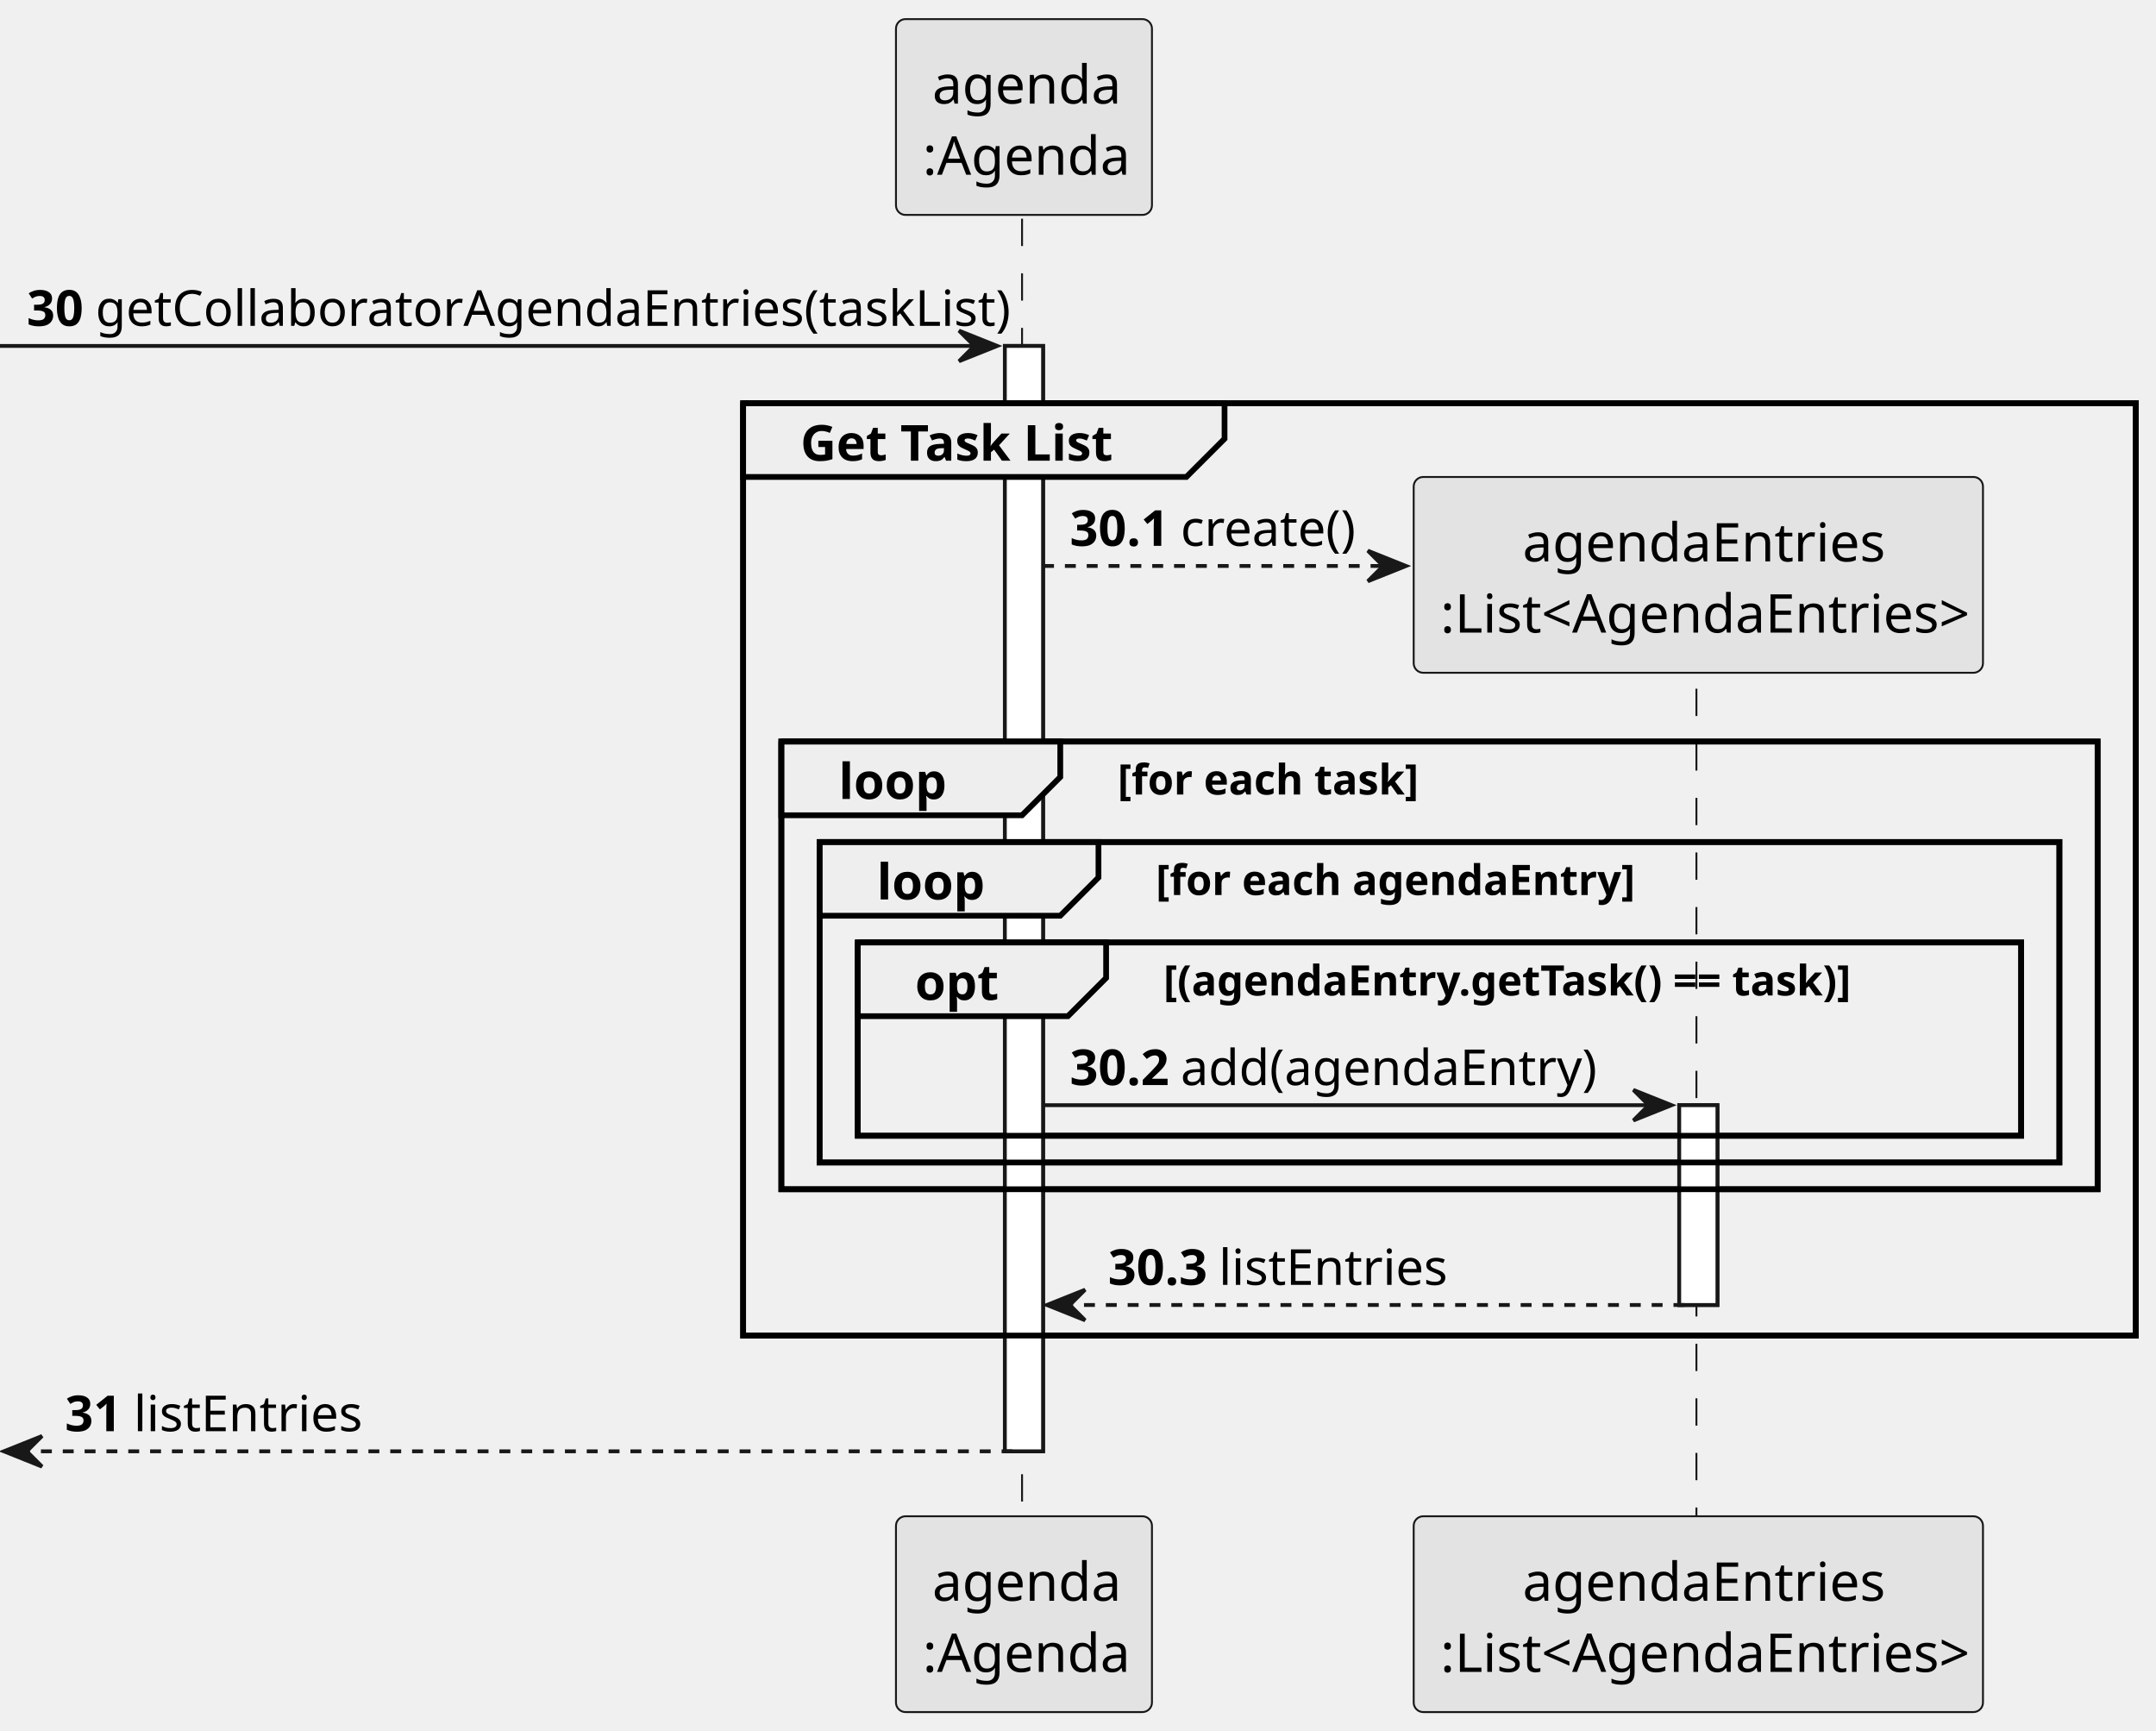
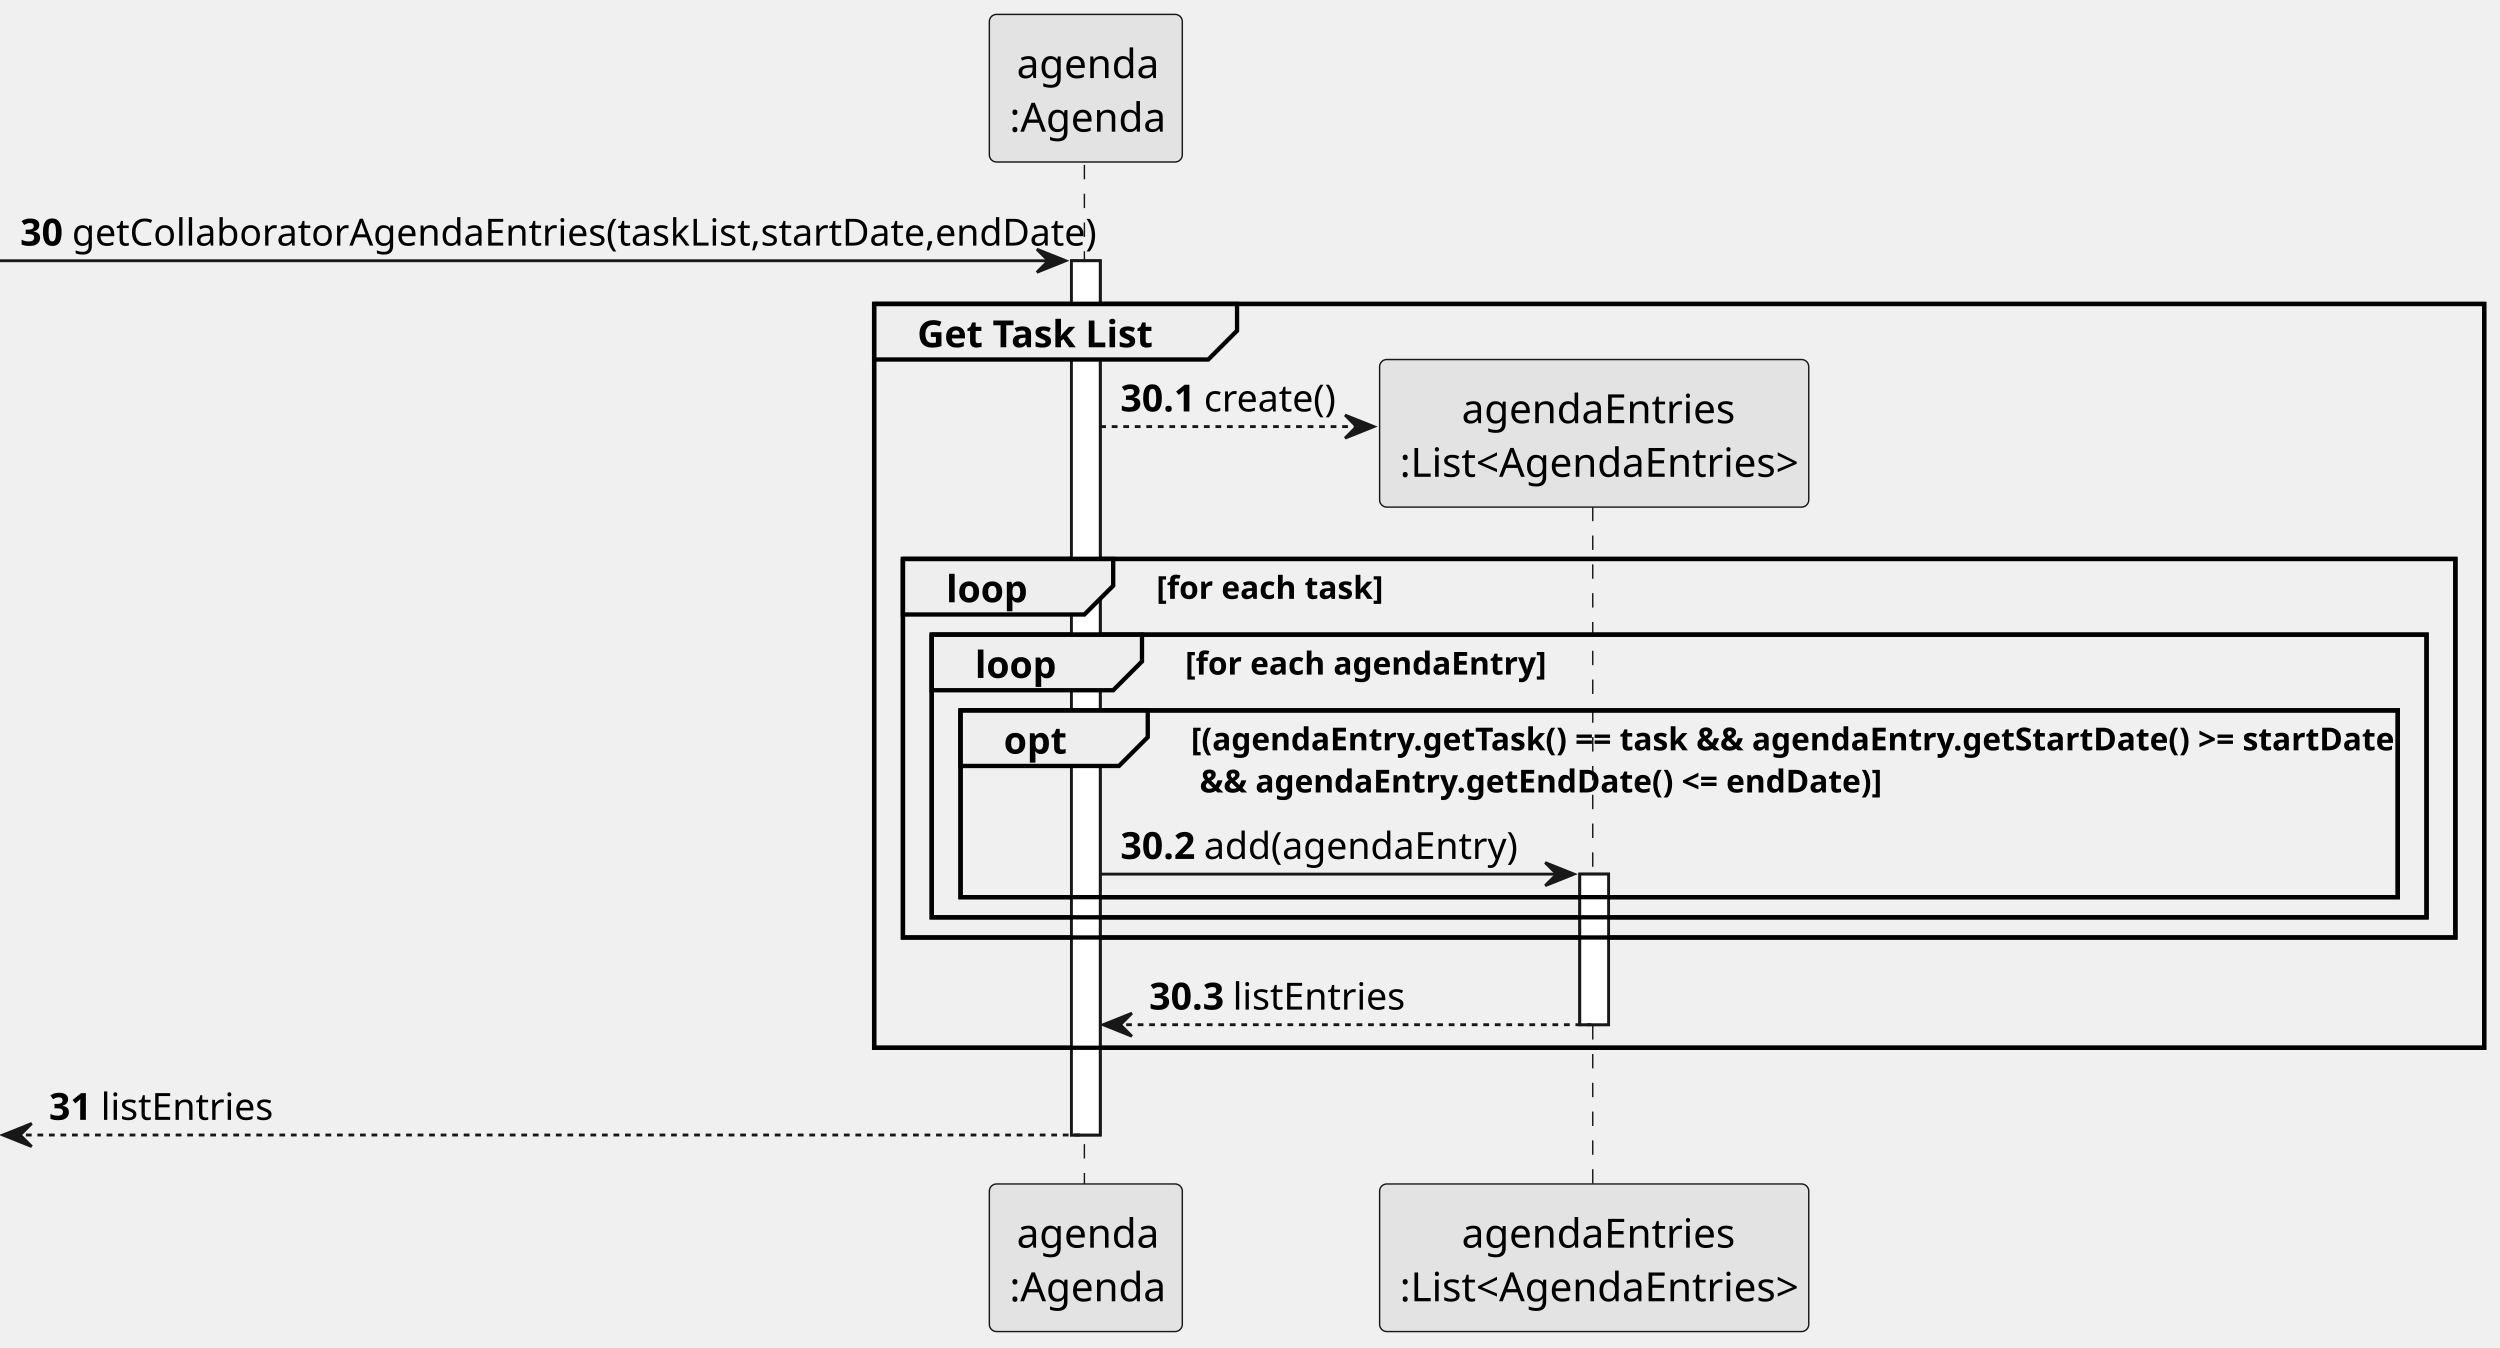
- <svg xmlns="http://www.w3.org/2000/svg" contentStyleType="text/css" height="317.8px" preserveAspectRatio="none" style="width:395px;height:317px;background:#FFFFFF;" version="1.1" viewBox="0 0 395 317" width="395.5px" zoomAndPan="magnify">
+ <svg xmlns="http://www.w3.org/2000/svg" contentStyleType="text/css" height="468px" preserveAspectRatio="none" style="width:868px;height:468px;background:#FFFFFF;" version="1.1" viewBox="0 0 868 468" width="868px" zoomAndPan="magnify">
  <defs />
  <g>
-     <rect fill="#FFFFFF" height="202.495" style="stroke:#181818;stroke-width:0.7;" width="7" x="184.1" y="63.373" />
-     <rect fill="#FFFFFF" height="36.604" style="stroke:#181818;stroke-width:0.7;" width="7" x="307.65" y="202.461" />
-     <rect fill="none" height="170.792" style="stroke:#000000;stroke-width:1.05;" width="255.15" x="136.15" y="73.873" />
-     <rect fill="none" height="82.015" style="stroke:#000000;stroke-width:1.05;" width="241.15" x="143.15" y="135.846" />
-     <rect fill="none" height="58.711" style="stroke:#000000;stroke-width:1.05;" width="227.15" x="150.15" y="154.25" />
-     <rect fill="none" height="35.407" style="stroke:#000000;stroke-width:1.05;" width="213.15" x="157.15" y="172.654" />
-     <line style="stroke:#181818;stroke-width:0.35;stroke-dasharray:5.0,5.0;" x1="187.25" x2="187.25" y1="40.069" y2="278.469" />
-     <line style="stroke:#181818;stroke-width:0.35;stroke-dasharray:5.0,5.0;" x1="310.8" x2="310.8" y1="116.162" y2="278.469" />
-     <rect fill="#E3E3E3" height="35.87" rx="1.75" ry="1.75" style="stroke:#181818;stroke-width:0.35;" width="46.9" x="164.15" y="3.5" />
-     <text fill="#000000" font-family="sans-serif" font-size="9.8" lengthAdjust="spacing" textLength="33.6" x="170.8" y="18.975">agenda</text>
-     <text fill="#000000" font-family="sans-serif" font-size="9.8" lengthAdjust="spacing" textLength="37.1" x="169.05" y="32.01">:Agenda</text>
-     <rect fill="#E3E3E3" height="35.87" rx="1.75" ry="1.75" style="stroke:#181818;stroke-width:0.35;" width="46.9" x="164.15" y="277.769" />
-     <text fill="#000000" font-family="sans-serif" font-size="9.8" lengthAdjust="spacing" textLength="33.6" x="170.8" y="293.244">agenda</text>
-     <text fill="#000000" font-family="sans-serif" font-size="9.8" lengthAdjust="spacing" textLength="37.1" x="169.05" y="306.279">:Agenda</text>
-     <rect fill="#E3E3E3" height="35.87" rx="1.75" ry="1.75" style="stroke:#181818;stroke-width:0.35;" width="104.3" x="259" y="277.769" />
-     <text fill="#000000" font-family="sans-serif" font-size="9.8" lengthAdjust="spacing" textLength="64.4" x="278.95" y="293.244">agendaEntries</text>
-     <text fill="#000000" font-family="sans-serif" font-size="9.8" lengthAdjust="spacing" textLength="94.5" x="263.9" y="306.279">:List&lt;AgendaEntries&gt;</text>
-     <rect fill="#FFFFFF" height="202.495" style="stroke:#181818;stroke-width:0.7;" width="7" x="184.1" y="63.373" />
-     <rect fill="#FFFFFF" height="36.604" style="stroke:#181818;stroke-width:0.7;" width="7" x="307.65" y="202.461" />
-     <polygon fill="#181818" points="175.7,60.573,182.7,63.373,175.7,66.173,178.5,63.373" style="stroke:#181818;stroke-width:0.7;" />
-     <line style="stroke:#181818;stroke-width:0.7;" x1="0" x2="179.9" y1="63.373" y2="63.373" />
-     <text fill="#000000" font-family="sans-serif" font-size="9.1" font-weight="bold" lengthAdjust="spacing" textLength="9.8" x="4.9" y="59.689">30</text>
-     <text fill="#000000" font-family="sans-serif" font-size="9.1" lengthAdjust="spacing" textLength="158.2" x="17.5" y="59.689">getCollaboratorAgendaEntries(taskList)</text>
-     <path d="M136.15,73.873 L224.35,73.873 L224.35,80.377 L217.35,87.377 L136.15,87.377 L136.15,73.873 " fill="#EEEEEE" style="stroke:#000000;stroke-width:1.05;" />
-     <rect fill="none" height="170.792" style="stroke:#000000;stroke-width:1.05;" width="255.15" x="136.15" y="73.873" />
-     <text fill="#000000" font-family="sans-serif" font-size="9.1" font-weight="bold" lengthAdjust="spacing" textLength="56.7" x="146.65" y="84.393">Get Task List</text>
-     <polygon fill="#181818" points="250.6,100.881,257.6,103.681,250.6,106.481,253.4,103.681" style="stroke:#181818;stroke-width:0.7;" />
-     <line style="stroke:#181818;stroke-width:0.7;stroke-dasharray:2.0,2.0;" x1="191.1" x2="254.8" y1="103.681" y2="103.681" />
-     <text fill="#000000" font-family="sans-serif" font-size="9.1" font-weight="bold" lengthAdjust="spacing" textLength="17.5" x="196" y="99.997">30.1</text>
-     <text fill="#000000" font-family="sans-serif" font-size="9.1" lengthAdjust="spacing" textLength="30.8" x="216.3" y="99.997">create()</text>
-     <rect fill="#E3E3E3" height="35.87" rx="1.75" ry="1.75" style="stroke:#181818;stroke-width:0.35;" width="104.3" x="259" y="87.377" />
-     <text fill="#000000" font-family="sans-serif" font-size="9.8" lengthAdjust="spacing" textLength="64.4" x="278.95" y="102.852">agendaEntries</text>
-     <text fill="#000000" font-family="sans-serif" font-size="9.8" lengthAdjust="spacing" textLength="94.5" x="263.9" y="115.887">:List&lt;AgendaEntries&gt;</text>
-     <path d="M143.15,135.846 L194.25,135.846 L194.25,142.35 L187.25,149.35 L143.15,149.35 L143.15,135.846 " fill="#EEEEEE" style="stroke:#000000;stroke-width:1.05;" />
-     <rect fill="none" height="82.015" style="stroke:#000000;stroke-width:1.05;" width="241.15" x="143.15" y="135.846" />
-     <text fill="#000000" font-family="sans-serif" font-size="9.1" font-weight="bold" lengthAdjust="spacing" textLength="19.6" x="153.65" y="146.366">loop</text>
-     <text fill="#000000" font-family="sans-serif" font-size="7.7" font-weight="bold" lengthAdjust="spacing" textLength="56" x="204.75" y="145.556">[for each task]</text>
-     <path d="M150.15,154.25 L201.25,154.25 L201.25,160.754 L194.25,167.754 L150.15,167.754 L150.15,154.25 " fill="#EEEEEE" style="stroke:#000000;stroke-width:1.05;" />
-     <rect fill="none" height="58.711" style="stroke:#000000;stroke-width:1.05;" width="227.15" x="150.15" y="154.25" />
-     <text fill="#000000" font-family="sans-serif" font-size="9.1" font-weight="bold" lengthAdjust="spacing" textLength="19.6" x="160.65" y="164.77">loop</text>
-     <text fill="#000000" font-family="sans-serif" font-size="7.7" font-weight="bold" lengthAdjust="spacing" textLength="86.8" x="211.75" y="163.959">[for each agendaEntry]</text>
-     <path d="M157.15,172.654 L202.65,172.654 L202.65,179.158 L195.65,186.158 L157.15,186.158 L157.15,172.654 " fill="#EEEEEE" style="stroke:#000000;stroke-width:1.05;" />
-     <rect fill="none" height="35.407" style="stroke:#000000;stroke-width:1.05;" width="213.15" x="157.15" y="172.654" />
-     <text fill="#000000" font-family="sans-serif" font-size="9.1" font-weight="bold" lengthAdjust="spacing" textLength="14" x="167.65" y="183.174">opt</text>
-     <text fill="#000000" font-family="sans-serif" font-size="7.7" font-weight="bold" lengthAdjust="spacing" textLength="127.4" x="213.15" y="182.363">[(agendaEntry.getTask() == task)]</text>
-     <polygon fill="#181818" points="299.25,199.661,306.25,202.461,299.25,205.261,302.05,202.461" style="stroke:#181818;stroke-width:0.7;" />
-     <line style="stroke:#181818;stroke-width:0.7;" x1="191.1" x2="303.45" y1="202.461" y2="202.461" />
-     <text fill="#000000" font-family="sans-serif" font-size="9.1" font-weight="bold" lengthAdjust="spacing" textLength="17.5" x="196" y="198.777">30.2</text>
-     <text fill="#000000" font-family="sans-serif" font-size="9.1" lengthAdjust="spacing" textLength="71.4" x="216.3" y="198.777">add(agendaEntry)</text>
-     <polygon fill="#181818" points="198.8,236.265,191.8,239.065,198.8,241.865,196,239.065" style="stroke:#181818;stroke-width:0.7;" />
-     <line style="stroke:#181818;stroke-width:0.7;stroke-dasharray:2.0,2.0;" x1="194.6" x2="310.45" y1="239.065" y2="239.065" />
-     <text fill="#000000" font-family="sans-serif" font-size="9.1" font-weight="bold" lengthAdjust="spacing" textLength="17.5" x="203" y="235.381">30.3</text>
-     <text fill="#000000" font-family="sans-serif" font-size="9.1" lengthAdjust="spacing" textLength="40.6" x="223.3" y="235.381">listEntries</text>
-     <polygon fill="#181818" points="7.7,263.069,0.7,265.869,7.7,268.669,4.9,265.869" style="stroke:#181818;stroke-width:0.7;" />
-     <line style="stroke:#181818;stroke-width:0.7;stroke-dasharray:2.0,2.0;" x1="3.5" x2="186.9" y1="265.869" y2="265.869" />
-     <text fill="#000000" font-family="sans-serif" font-size="9.1" font-weight="bold" lengthAdjust="spacing" textLength="9.8" x="11.9" y="262.185">31</text>
-     <text fill="#000000" font-family="sans-serif" font-size="9.1" lengthAdjust="spacing" textLength="40.6" x="24.5" y="262.185">listEntries</text>
+     <rect fill="#FFFFFF" height="303.541" style="stroke:#181818;stroke-width:1.0;" width="10" x="372" y="90.533" />
+     <rect fill="#FFFFFF" height="52.291" style="stroke:#181818;stroke-width:1.0;" width="10" x="548.5" y="303.492" />
+     <rect fill="none" height="258.25" style="stroke:#000000;stroke-width:1.5;" width="559" x="303.5" y="105.533" />
+     <rect fill="none" height="131.426" style="stroke:#000000;stroke-width:1.5;" width="539" x="313.5" y="194.066" />
+     <rect fill="none" height="98.135" style="stroke:#000000;stroke-width:1.5;" width="519" x="323.5" y="220.357" />
+     <rect fill="none" height="64.844" style="stroke:#000000;stroke-width:1.5;" width="499" x="333.5" y="246.648" />
+     <line style="stroke:#181818;stroke-width:0.5;stroke-dasharray:5.0,5.0;" x1="376.5" x2="376.5" y1="57.242" y2="412.074" />
+     <line style="stroke:#181818;stroke-width:0.5;stroke-dasharray:5.0,5.0;" x1="553" x2="553" y1="165.945" y2="412.074" />
+     <rect fill="#E3E3E3" height="51.242" rx="2.5" ry="2.5" style="stroke:#181818;stroke-width:0.5;" width="67" x="343.5" y="5" />
+     <text fill="#000000" font-family="sans-serif" font-size="14" lengthAdjust="spacing" textLength="48" x="353" y="27.107">agenda</text>
+     <text fill="#000000" font-family="sans-serif" font-size="14" lengthAdjust="spacing" textLength="53" x="350.5" y="45.728">:Agenda</text>
+     <rect fill="#E3E3E3" height="51.242" rx="2.5" ry="2.5" style="stroke:#181818;stroke-width:0.5;" width="67" x="343.5" y="411.074" />
+     <text fill="#000000" font-family="sans-serif" font-size="14" lengthAdjust="spacing" textLength="48" x="353" y="433.182">agenda</text>
+     <text fill="#000000" font-family="sans-serif" font-size="14" lengthAdjust="spacing" textLength="53" x="350.5" y="451.803">:Agenda</text>
+     <rect fill="#E3E3E3" height="51.242" rx="2.5" ry="2.5" style="stroke:#181818;stroke-width:0.5;" width="149" x="479" y="411.074" />
+     <text fill="#000000" font-family="sans-serif" font-size="14" lengthAdjust="spacing" textLength="92" x="507.5" y="433.182">agendaEntries</text>
+     <text fill="#000000" font-family="sans-serif" font-size="14" lengthAdjust="spacing" textLength="135" x="486" y="451.803">:List&lt;AgendaEntries&gt;</text>
+     <rect fill="#FFFFFF" height="303.541" style="stroke:#181818;stroke-width:1.0;" width="10" x="372" y="90.533" />
+     <rect fill="#FFFFFF" height="52.291" style="stroke:#181818;stroke-width:1.0;" width="10" x="548.5" y="303.492" />
+     <polygon fill="#181818" points="360,86.533,370,90.533,360,94.533,364,90.533" style="stroke:#181818;stroke-width:1.0;" />
+     <line style="stroke:#181818;stroke-width:1.0;" x1="0" x2="366" y1="90.533" y2="90.533" />
+     <text fill="#000000" font-family="sans-serif" font-size="13" font-weight="bold" lengthAdjust="spacing" textLength="14" x="7" y="85.27">30</text>
+     <text fill="#000000" font-family="sans-serif" font-size="13" lengthAdjust="spacing" textLength="335" x="25" y="85.27">getCollaboratorAgendaEntries(taskList,startDate,endDate)</text>
+     <path d="M303.5,105.533 L429.5,105.533 L429.5,114.824 L419.5,124.824 L303.5,124.824 L303.5,105.533 " fill="#EEEEEE" style="stroke:#000000;stroke-width:1.5;" />
+     <rect fill="none" height="258.25" style="stroke:#000000;stroke-width:1.5;" width="559" x="303.5" y="105.533" />
+     <text fill="#000000" font-family="sans-serif" font-size="13" font-weight="bold" lengthAdjust="spacing" textLength="81" x="318.5" y="120.561">Get Task List</text>
+     <polygon fill="#181818" points="467,144.115,477,148.115,467,152.115,471,148.115" style="stroke:#181818;stroke-width:1.0;" />
+     <line style="stroke:#181818;stroke-width:1.0;stroke-dasharray:2.0,2.0;" x1="382" x2="473" y1="148.115" y2="148.115" />
+     <text fill="#000000" font-family="sans-serif" font-size="13" font-weight="bold" lengthAdjust="spacing" textLength="25" x="389" y="142.852">30.1</text>
+     <text fill="#000000" font-family="sans-serif" font-size="13" lengthAdjust="spacing" textLength="44" x="418" y="142.852">create()</text>
+     <rect fill="#E3E3E3" height="51.242" rx="2.5" ry="2.5" style="stroke:#181818;stroke-width:0.5;" width="149" x="479" y="124.824" />
+     <text fill="#000000" font-family="sans-serif" font-size="14" lengthAdjust="spacing" textLength="92" x="507.5" y="146.932">agendaEntries</text>
+     <text fill="#000000" font-family="sans-serif" font-size="14" lengthAdjust="spacing" textLength="135" x="486" y="165.553">:List&lt;AgendaEntries&gt;</text>
+     <path d="M313.5,194.066 L386.5,194.066 L386.5,203.357 L376.5,213.357 L313.5,213.357 L313.5,194.066 " fill="#EEEEEE" style="stroke:#000000;stroke-width:1.5;" />
+     <rect fill="none" height="131.426" style="stroke:#000000;stroke-width:1.5;" width="539" x="313.5" y="194.066" />
+     <text fill="#000000" font-family="sans-serif" font-size="13" font-weight="bold" lengthAdjust="spacing" textLength="28" x="328.5" y="209.095">loop</text>
+     <text fill="#000000" font-family="sans-serif" font-size="11" font-weight="bold" lengthAdjust="spacing" textLength="80" x="401.5" y="207.936">[for each task]</text>
+     <path d="M323.5,220.357 L396.5,220.357 L396.5,229.648 L386.5,239.648 L323.5,239.648 L323.5,220.357 " fill="#EEEEEE" style="stroke:#000000;stroke-width:1.5;" />
+     <rect fill="none" height="98.135" style="stroke:#000000;stroke-width:1.5;" width="519" x="323.5" y="220.357" />
+     <text fill="#000000" font-family="sans-serif" font-size="13" font-weight="bold" lengthAdjust="spacing" textLength="28" x="338.5" y="235.386">loop</text>
+     <text fill="#000000" font-family="sans-serif" font-size="11" font-weight="bold" lengthAdjust="spacing" textLength="124" x="411.5" y="234.227">[for each agendaEntry]</text>
+     <path d="M333.5,246.648 L398.5,246.648 L398.5,255.94 L388.5,265.94 L333.5,265.94 L333.5,246.648 " fill="#EEEEEE" style="stroke:#000000;stroke-width:1.5;" />
+     <rect fill="none" height="64.844" style="stroke:#000000;stroke-width:1.5;" width="499" x="333.5" y="246.648" />
+     <text fill="#000000" font-family="sans-serif" font-size="13" font-weight="bold" lengthAdjust="spacing" textLength="20" x="348.5" y="261.677">opt</text>
+     <text fill="#000000" font-family="sans-serif" font-size="11" font-weight="bold" lengthAdjust="spacing" textLength="411" x="413.5" y="260.519">[(agendaEntry.getTask() == task &amp;&amp; agendaEntry.getStartDate() &gt;= startDate</text>
+     <text fill="#000000" font-family="sans-serif" font-size="11" font-weight="bold" lengthAdjust="spacing" textLength="231" x="416.5" y="275.149">&amp;&amp; agendaEntry.getEndDate() &lt;= endDate)]</text>
+     <polygon fill="#181818" points="536.5,299.492,546.5,303.492,536.5,307.492,540.5,303.492" style="stroke:#181818;stroke-width:1.0;" />
+     <line style="stroke:#181818;stroke-width:1.0;" x1="382" x2="542.5" y1="303.492" y2="303.492" />
+     <text fill="#000000" font-family="sans-serif" font-size="13" font-weight="bold" lengthAdjust="spacing" textLength="25" x="389" y="298.229">30.2</text>
+     <text fill="#000000" font-family="sans-serif" font-size="13" lengthAdjust="spacing" textLength="102" x="418" y="298.229">add(agendaEntry)</text>
+     <polygon fill="#181818" points="393,351.783,383,355.783,393,359.783,389,355.783" style="stroke:#181818;stroke-width:1.0;" />
+     <line style="stroke:#181818;stroke-width:1.0;stroke-dasharray:2.0,2.0;" x1="387" x2="552.5" y1="355.783" y2="355.783" />
+     <text fill="#000000" font-family="sans-serif" font-size="13" font-weight="bold" lengthAdjust="spacing" textLength="25" x="399" y="350.521">30.3</text>
+     <text fill="#000000" font-family="sans-serif" font-size="13" lengthAdjust="spacing" textLength="58" x="428" y="350.521">listEntries</text>
+     <polygon fill="#181818" points="11,390.074,1,394.074,11,398.074,7,394.074" style="stroke:#181818;stroke-width:1.0;" />
+     <line style="stroke:#181818;stroke-width:1.0;stroke-dasharray:2.0,2.0;" x1="5" x2="376" y1="394.074" y2="394.074" />
+     <text fill="#000000" font-family="sans-serif" font-size="13" font-weight="bold" lengthAdjust="spacing" textLength="14" x="17" y="388.812">31</text>
+     <text fill="#000000" font-family="sans-serif" font-size="13" lengthAdjust="spacing" textLength="58" x="35" y="388.812">listEntries</text>
  </g>
</svg>
